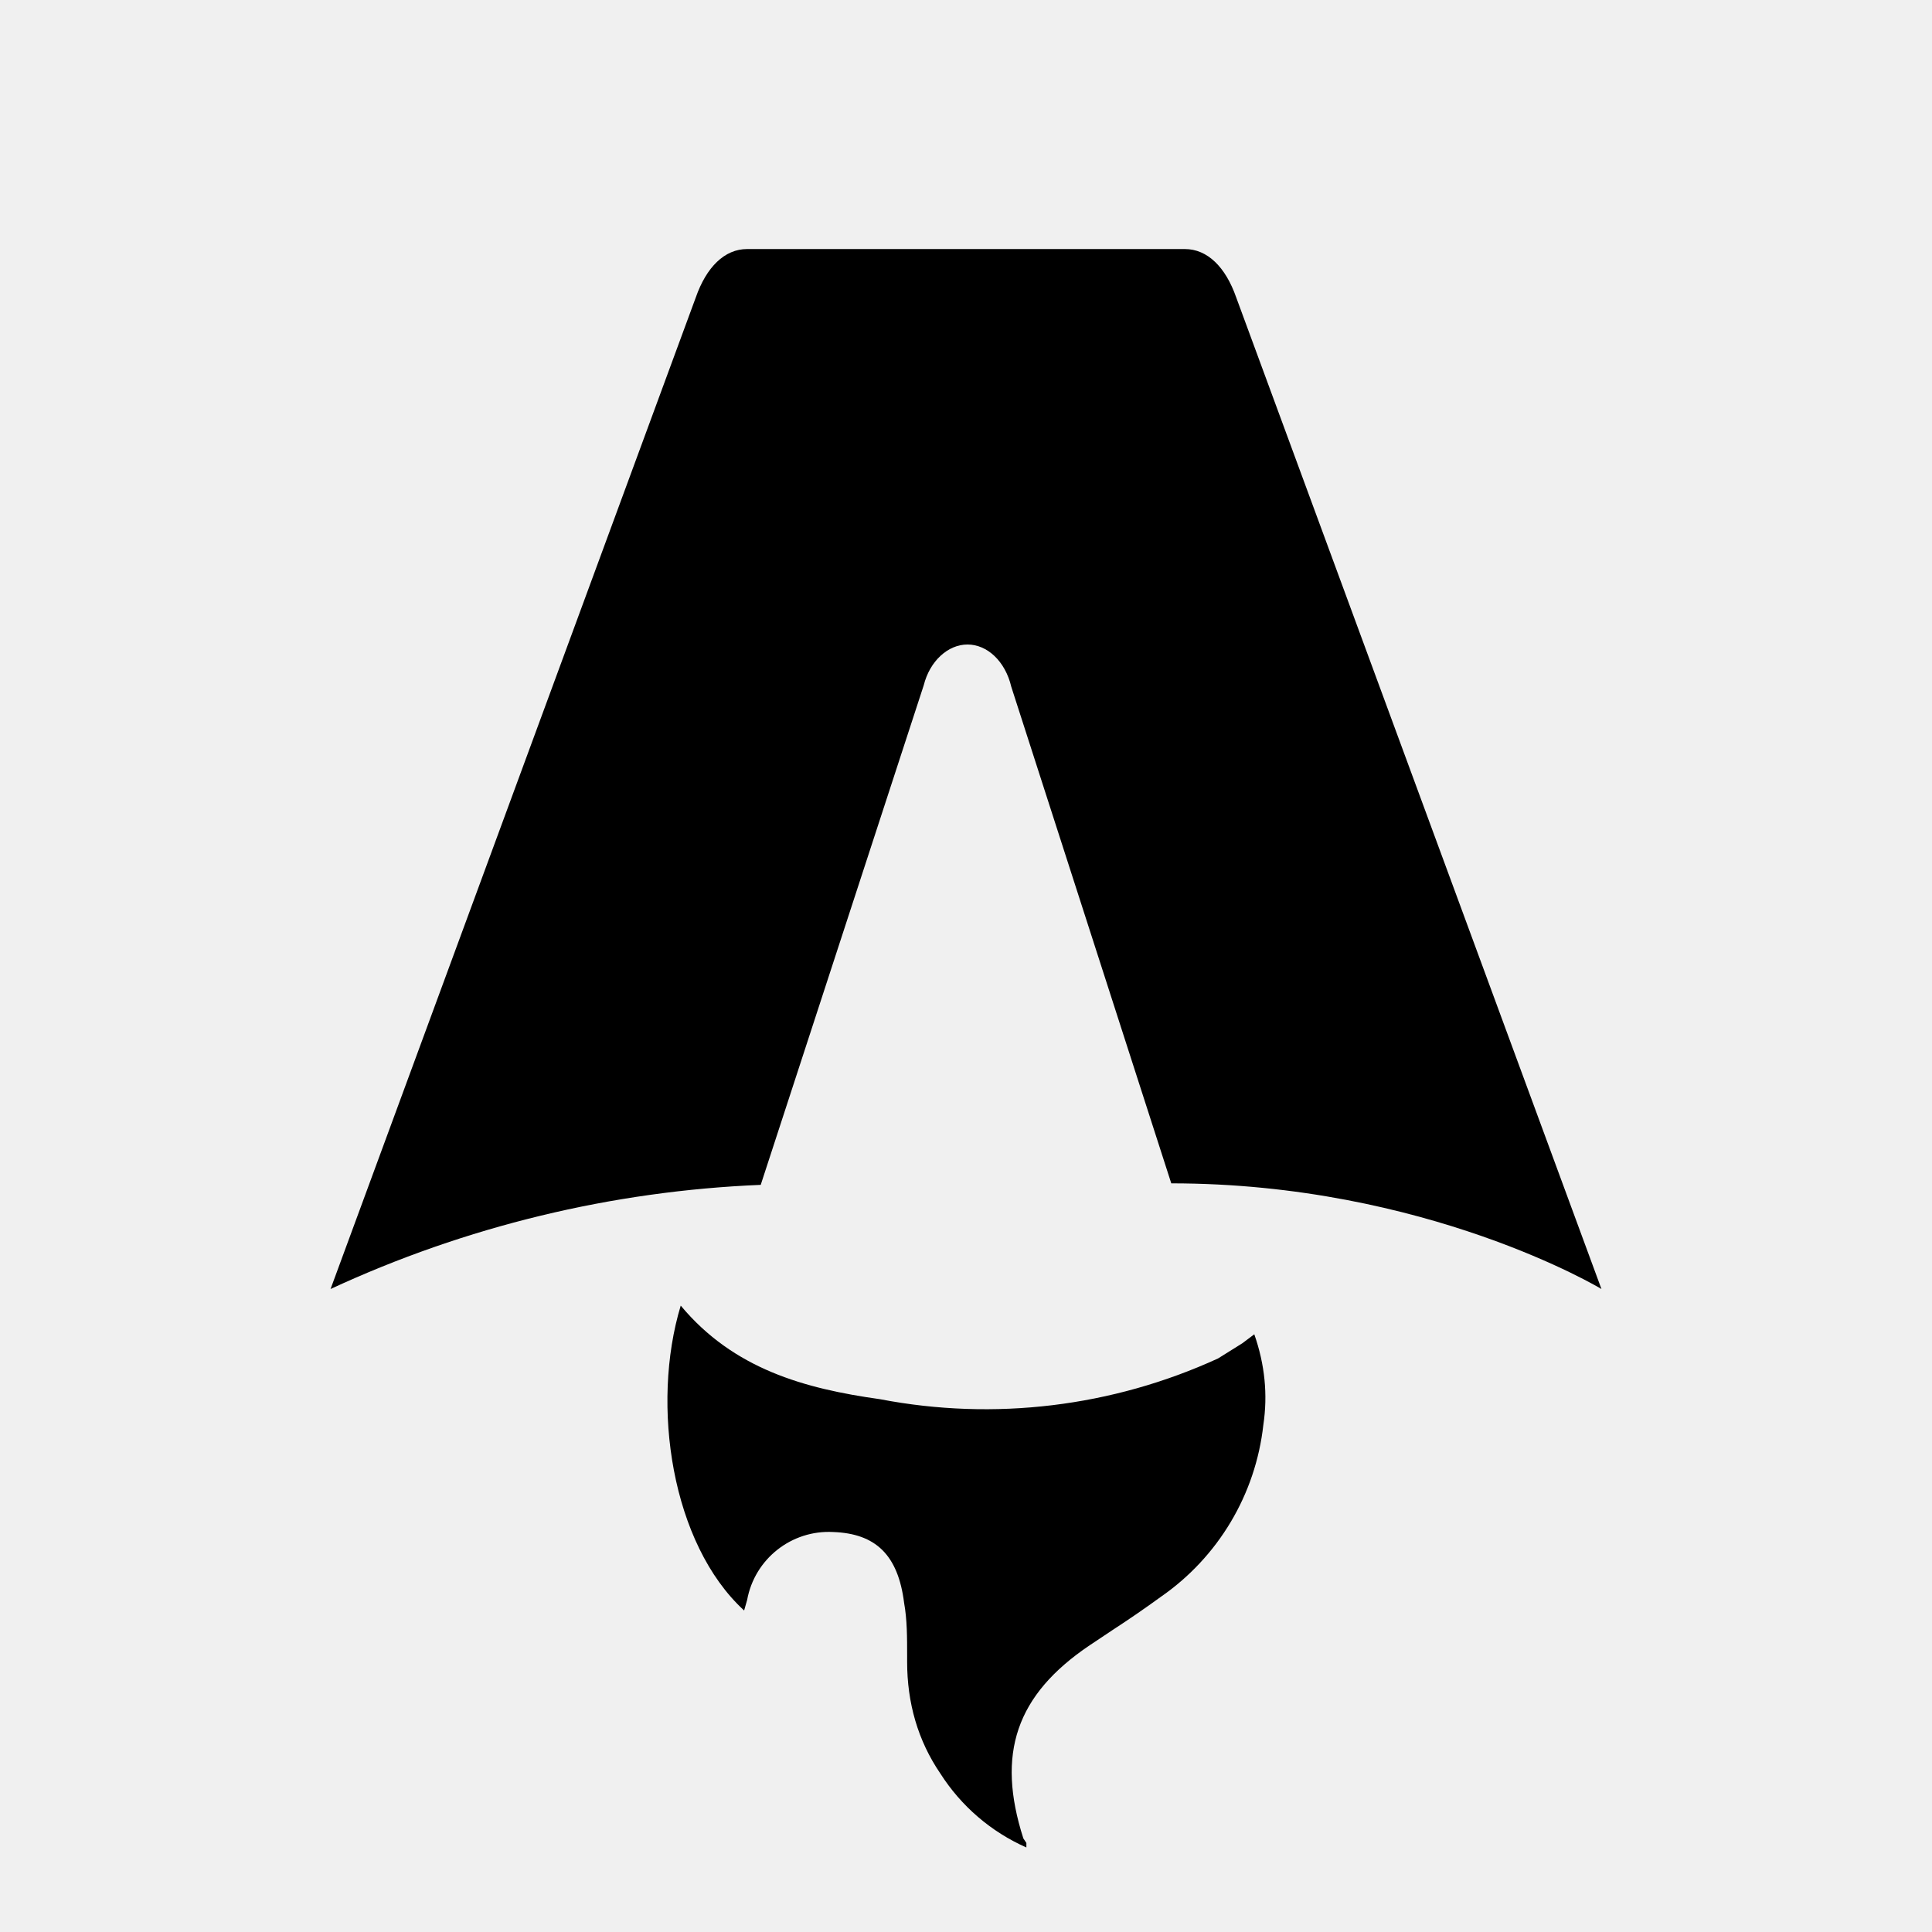
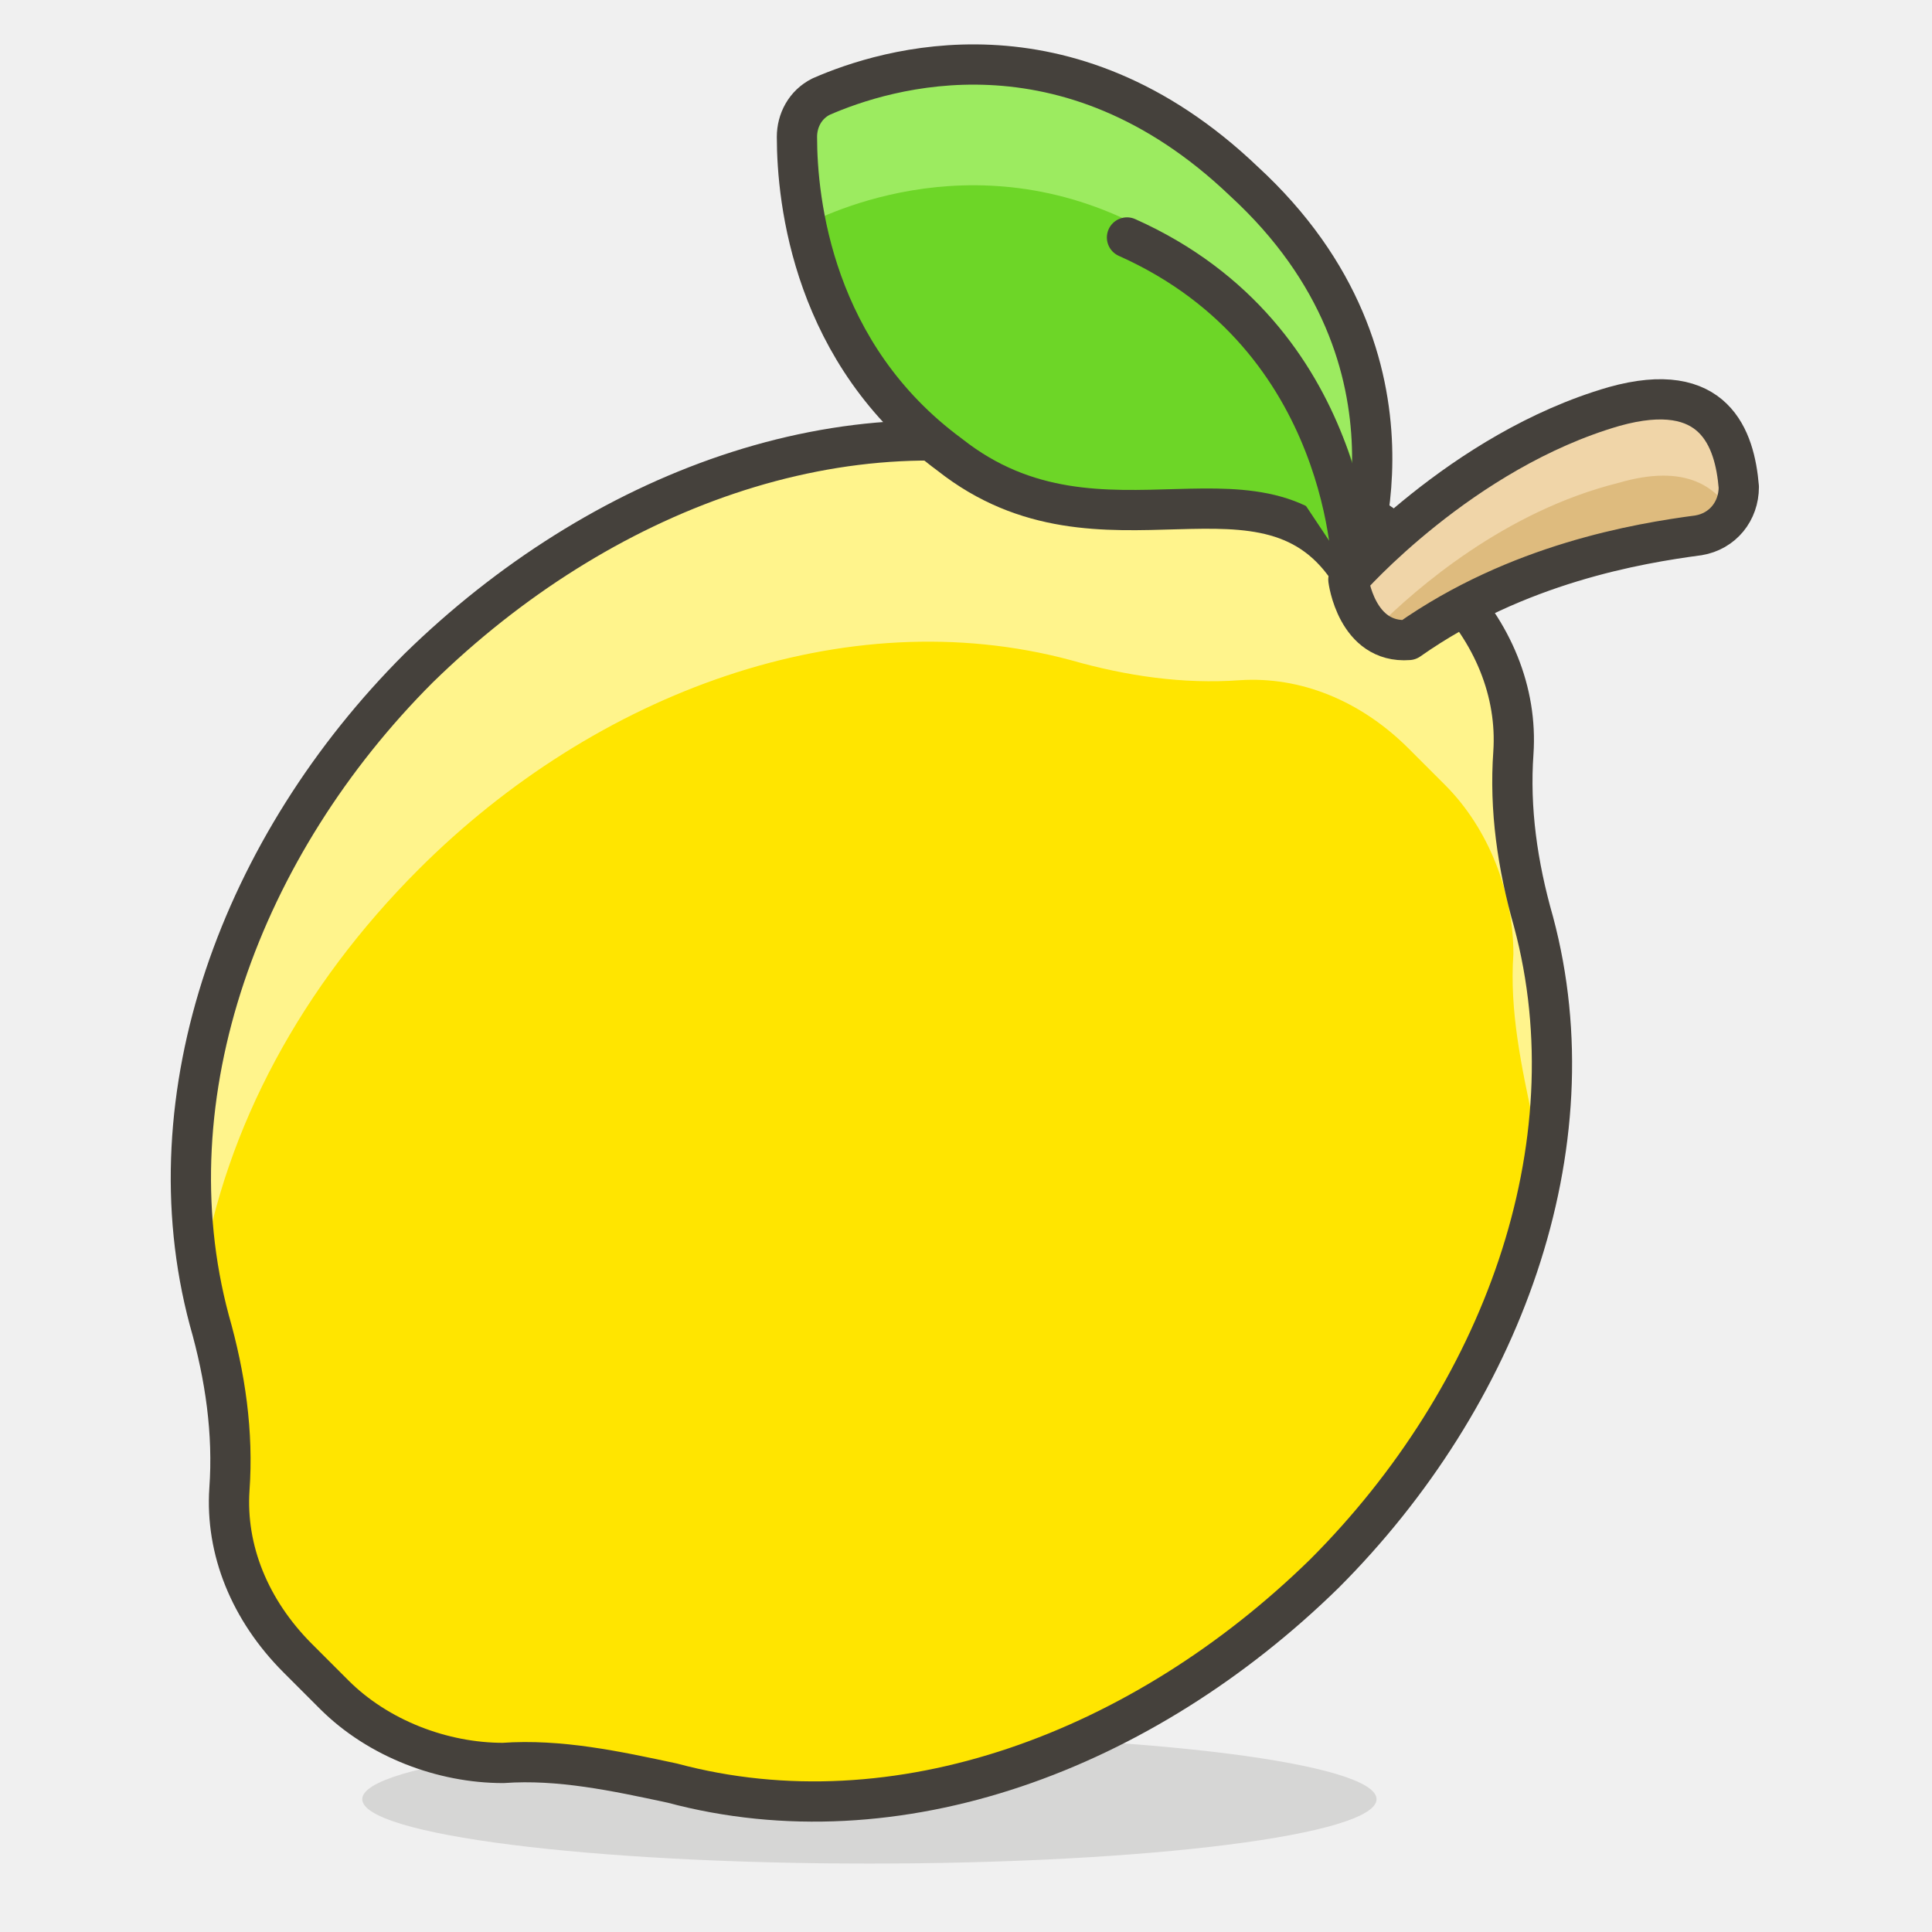
- <svg xmlns="http://www.w3.org/2000/svg" fill="none" viewBox="0 0 128 128">
-   <path d="M50.4 78.5a75.1 75.1 0 0 0-28.5 6.9l24.2-65.7c.7-2 1.9-3.2 3.4-3.2h29c1.5 0 2.7 1.2 3.4 3.2l24.2 65.7s-11.6-7-28.5-7L67 45.5c-.4-1.7-1.6-2.8-2.9-2.8-1.3 0-2.5 1.1-2.9 2.7L50.4 78.5Zm-1.1 28.2Zm-4.2-20.2c-2 6.6-.6 15.8 4.2 20.2a17.5 17.5 0 0 1 .2-.7 5.5 5.5 0 0 1 5.7-4.5c2.8.1 4.3 1.5 4.7 4.7.2 1.1.2 2.3.2 3.5v.4c0 2.7.7 5.2 2.2 7.4a13 13 0 0 0 5.7 4.9v-.3l-.2-.3c-1.8-5.6-.5-9.5 4.4-12.8l1.5-1a73 73 0 0 0 3.2-2.2 16 16 0 0 0 6.8-11.4c.3-2 .1-4-.6-6l-.8.6-1.6 1a37 37 0 0 1-22.4 2.7c-5-.7-9.7-2-13.2-6.2Z" />
-   <style>
-         path { fill: #000; }
-         @media (prefers-color-scheme: dark) {
-             path { fill: #FFF; }
-         }
-     </style>
+ <svg xmlns="http://www.w3.org/2000/svg" version="1.1" x="0px" y="0px" viewBox="0 0 48 48" style="enable-background:new 0 0 48 48;" xml:space="preserve">
+   <style type="text/css">
+ 	.st0{fill:#FFD4C3;stroke:#504B46;stroke-linecap:round;stroke-linejoin:round;stroke-miterlimit:10;}
+ 	.st1{fill:#FFC258;}
+ 	.st2{fill:#4F4B45;}
+ 	.st3{fill:#FABFA5;}
+ 	.st4{fill:none;stroke:#504B46;stroke-linecap:round;stroke-linejoin:round;stroke-miterlimit:10;}
+ 	.Graphic_x0020_Style{opacity:0.15;fill:#45413C;}
+ 	.st5{opacity:0.15;fill:#45413C;}
+ 	.st6{fill:#DEBB7E;stroke:#45413C;stroke-linecap:round;stroke-linejoin:round;stroke-miterlimit:10;}
+ 	.st7{fill:#F0D5A8;}
+ 	.st8{fill:#F7E5C6;}
+ 	.st9{fill:#DEBB7E;}
+ 	.st10{fill:none;stroke:#45413C;stroke-linecap:round;stroke-linejoin:round;stroke-miterlimit:10;}
+ 	.st11{fill:#FFE500;}
+ 	.st12{fill:#EBCB00;}
+ 	.st13{fill:none;stroke:#EBCB00;stroke-linecap:round;stroke-linejoin:round;stroke-miterlimit:10;}
+ 	.st14{fill:#FF6242;stroke:#45413C;stroke-linecap:round;stroke-linejoin:round;stroke-miterlimit:10;}
+ 	.st15{fill:#FFFFFF;stroke:#45413C;stroke-linecap:round;stroke-linejoin:round;stroke-miterlimit:10;}
+ 	.st16{fill:#E5F8FF;}
+ 	.st17{fill:#FFFFFF;}
+ 	.st18{fill:#E8F4FA;}
+ 	.st19{fill:#E8F4FA;stroke:#45413C;stroke-linecap:round;stroke-linejoin:round;stroke-miterlimit:10;}
+ 	.st20{fill:#FFCCDD;}
+ 	.st21{fill:#FFB0CA;stroke:#45413C;stroke-linecap:round;stroke-linejoin:round;stroke-miterlimit:10;}
+ 	.st22{fill:#FF87AF;stroke:#45413C;stroke-linecap:round;stroke-linejoin:round;stroke-miterlimit:10;}
+ 	.st23{fill:#E5F8FF;stroke:#45413C;stroke-linecap:round;stroke-linejoin:round;stroke-miterlimit:10;}
+ 	.st24{fill:#BF8256;stroke:#45413C;stroke-linecap:round;stroke-linejoin:round;stroke-miterlimit:10;}
+ 	.st25{fill:#9CEB60;}
+ 	.st26{fill:#6DD627;}
+ 	.st27{fill:#C8FFA1;}
+ 	.st28{fill:#FFFACF;}
+ 	.st29{fill:#FF87AF;}
+ 	.st30{fill:#FFB0CA;}
+ 	.st31{fill:#FF6196;}
+ 	.st32{fill:#FFCCDD;stroke:#45413C;stroke-linecap:round;stroke-linejoin:round;stroke-miterlimit:10;}
+ 	.st33{fill:#FF6196;stroke:#45413C;stroke-linecap:round;stroke-linejoin:round;stroke-miterlimit:10;}
+ 	.st34{fill:#FFE5EE;}
+ 	.st35{fill:#00B8F0;}
+ 	.st36{fill:#4ACFFF;}
+ 	.st37{fill:#BF8256;}
+ 	.st38{fill:#DEA47A;}
+ 	.st39{fill:#915E3A;}
+ 	.st40{fill:#FFF5E3;}
+ 	.st41{fill:#F0F0F0;}
+ 	.st42{fill:#8CA4B8;}
+ 	.st43{fill:#627B8C;}
+ 	.st44{fill:#C0DCEB;}
+ 	.st45{fill:#FFF48C;}
+ 	.st46{fill:#FFE500;stroke:#45413C;stroke-linecap:round;stroke-linejoin:round;stroke-miterlimit:10;}
+ 	.st47{fill:#FFAA54;}
+ 	.st48{fill:#6DD627;stroke:#45413C;stroke-linecap:round;stroke-linejoin:round;stroke-miterlimit:10;}
+ 	.st49{fill:#FF8A14;}
+ 	.st50{fill:#FFCC99;}
+ 	.st51{fill:#EBCB00;stroke:#45413C;stroke-linecap:round;stroke-linejoin:round;stroke-miterlimit:10;}
+ 	.st52{fill:#00F5BC;stroke:#45413C;stroke-linecap:round;stroke-linejoin:round;stroke-miterlimit:10;}
+ 	.st53{fill:#BF8DF2;stroke:#45413C;stroke-linecap:round;stroke-linejoin:round;stroke-miterlimit:10;}
+ 	.st54{fill:#FF8A14;stroke:#45413C;stroke-linecap:round;stroke-linejoin:round;stroke-miterlimit:10;}
+ 	.st55{fill:#4AEFF7;stroke:#45413C;stroke-linecap:round;stroke-linejoin:round;stroke-miterlimit:10;}
+ 	.st56{fill:#FFF48C;stroke:#45413C;stroke-linecap:round;stroke-linejoin:round;stroke-miterlimit:10;}
+ 	.st57{fill:#FF6242;}
+ 	.st58{fill:#E04122;}
+ 	.st59{fill:#46B000;}
+ 	.st60{fill:none;stroke:#45413C;stroke-miterlimit:10;}
+ 	.st61{fill:#00B8F0;stroke:#45413C;stroke-linecap:round;stroke-linejoin:round;stroke-miterlimit:10;}
+ 	.st62{fill:#FF866E;}
+ 	.st63{fill:#9F5AE5;stroke:#45413C;stroke-linecap:round;stroke-linejoin:round;stroke-miterlimit:10;}
+ 	.st64{fill:#E4FFD1;}
+ 	.st65{fill:#FFFEF2;}
+ 	.st66{fill:#B89558;}
+ 	.st67{fill:none;stroke:#915E3A;stroke-linecap:round;stroke-linejoin:round;stroke-miterlimit:10;}
+ 	.st68{fill:#915E3A;stroke:#45413C;stroke-linecap:round;stroke-linejoin:round;stroke-miterlimit:10;}
+ 	.st69{fill:#BF8DF2;}
+ 	.st70{fill:#9F5AE5;}
+ 	.st71{fill:#DABFF5;}
+ 	.st72{fill:none;stroke:#45413C;stroke-linejoin:round;stroke-miterlimit:10;}
+ 	.st73{fill:#656769;}
+ 	.st74{fill:#87898C;}
+ 	.st75{fill:#E0E0E0;}
+ 	.st76{fill:#BDBEC0;}
+ 	.st77{fill:#656769;stroke:#45413C;stroke-linecap:round;stroke-linejoin:round;stroke-miterlimit:10;}
+ 	.st78{fill:#45413C;stroke:#45413C;stroke-linecap:round;stroke-linejoin:round;stroke-miterlimit:10;}
+ 	.st79{fill:#FFA694;}
+ 	.st80{fill:#E04122;stroke:#45413C;stroke-linecap:round;stroke-linejoin:round;stroke-miterlimit:10;}
+ 	.st81{fill:#E0E0E0;stroke:#45413C;stroke-linecap:round;stroke-linejoin:round;stroke-miterlimit:10;}
+ 	.st82{fill:#F0F0F0;stroke:#45413C;stroke-linecap:round;stroke-linejoin:round;stroke-miterlimit:10;}
+ 	.st83{fill:#DAEDF7;}
+ 	.st84{fill:#BDBEC0;stroke:#45413C;stroke-linecap:round;stroke-linejoin:round;stroke-miterlimit:10;}
+ 	.st85{fill:#87898C;stroke:#45413C;stroke-linecap:round;stroke-linejoin:round;stroke-miterlimit:10;}
+ 	.st86{fill:#00DFEB;}
+ 	.st87{fill:#4AEFF7;}
+ 	.st88{fill:#DAEDF7;stroke:#45413C;stroke-linecap:round;stroke-linejoin:round;stroke-miterlimit:10;}
+ 	.st89{fill:#FFDA8F;}
+ 	.st90{fill:#FFBE3D;}
+ 	.st91{fill:#FFE9BD;}
+ 	.st92{fill:#DEA47A;stroke:#45413C;stroke-linecap:round;stroke-linejoin:round;stroke-miterlimit:10;}
+ 	.st93{fill:#45413C;}
+ 	.st94{fill:#F0C2A1;}
+ 	.st95{fill:none;stroke:#45413C;stroke-width:1.006;stroke-linecap:round;stroke-linejoin:round;stroke-miterlimit:10;}
+ 	.st96{fill:#525252;}
+ 	.st97{fill:#EB6D00;stroke:#45413C;stroke-linecap:round;stroke-linejoin:round;stroke-miterlimit:10;}
+ 	.st98{fill:#EB6D00;}
+ 	.st99{fill:#E5FEFF;}
+ 	.st100{fill:#FF866E;stroke:#45413C;stroke-linecap:round;stroke-linejoin:round;stroke-miterlimit:10;}
+ 	.st101{fill:#627B8C;stroke:#45413C;stroke-linecap:round;stroke-linejoin:round;stroke-miterlimit:10;}
+ 	.st102{fill:#FFFCE5;stroke:#45413C;stroke-linecap:round;stroke-linejoin:round;stroke-miterlimit:10;}
+ 	.st103{fill:#A6FBFF;}
+ 	.st104{fill:#D9FDFF;}
+ 	.st105{fill:#FFFACF;stroke:#45413C;stroke-linecap:round;stroke-linejoin:round;stroke-miterlimit:10;}
+ 	.st106{fill:#B8ECFF;}
+ 	.st107{fill:#FFCABF;}
+ 	.st108{fill:#E5FFF9;}
+ 	.st109{fill:#C8FFA1;stroke:#45413C;stroke-linecap:round;stroke-linejoin:round;stroke-miterlimit:10;}
+ 	.st110{fill:#4CF4FC;}
+ 	.st111{fill:#F0D5A8;stroke:#45413C;stroke-linecap:round;stroke-linejoin:round;stroke-miterlimit:10;}
+ 	.st112{fill:#FFDCD1;stroke:#45413C;stroke-linecap:round;stroke-linejoin:round;stroke-miterlimit:10;}
+ 	.st113{fill:#80DDFF;}
+ 	.st114{fill:#46B000;stroke:#45413C;stroke-linecap:round;stroke-linejoin:round;stroke-miterlimit:10;}
+ 	.st115{fill:#4ACFFF;stroke:#45413C;stroke-linecap:round;stroke-linejoin:round;stroke-miterlimit:10;}
+ 	.st116{fill:#ADC4D9;}
+ 	.st117{fill:#BDBEC0;stroke:#45413C;stroke-width:1.006;stroke-linecap:round;stroke-linejoin:round;stroke-miterlimit:10;}
+ 	.st118{fill:#FFFCE5;}
+ 	.st119{fill:#947746;}
+ 	.st120{fill:#525252;stroke:#45413C;stroke-linecap:round;stroke-linejoin:round;stroke-miterlimit:10;}
+ </style>
+   <symbol id="New_Symbol_14" viewBox="-6.5 -6.5 13 13">
+     <path class="st0" d="M0-6c2.2,0,4.1,1.5,4.7,3.5c0,0,0,0,0,0C6.3-2.5,6.4,0,5,0v1c0,2.8-2.2,5-5,5c-2.8,0-5-2.2-5-5V0   c-1.4,0-1.3-2.5,0.2-2.5c0,0,0,0,0,0C-4.1-4.5-2.2-6,0-6z" />
+     <g>
+       <circle class="st1" cx="-1.6" cy="-0.1" r="0.1" />
+       <path class="st2" d="M-1.6,0.5c-0.3,0-0.6-0.3-0.6-0.6S-2-0.8-1.6-0.8C-1.3-0.8-1-0.5-1-0.1S-1.3,0.5-1.6,0.5L-1.6,0.5z" />
+     </g>
+     <g>
+       <circle class="st1" cx="1.6" cy="-0.1" r="0.1" />
+       <path class="st2" d="M1.6,0.5C1.3,0.5,1,0.2,1-0.1s0.3-0.6,0.6-0.6c0.3,0,0.6,0.3,0.6,0.6S2,0.5,1.6,0.5L1.6,0.5z" />
+     </g>
+     <circle class="st3" cx="-3" cy="-1.5" r="0.5" />
+     <circle class="st3" cx="3" cy="-1.5" r="0.5" />
+     <path class="st4" d="M-1.2-3c0.8-0.5,1.7-0.5,2.5,0" />
+   </symbol>
+   <g id="Bg">
+ </g>
+   <g id="Icons">
+     <g id="XMLID_1986_">
+       <ellipse id="XMLID_2755_" class="st5" cx="21.6" cy="44.7" rx="12.6" ry="1.6" />
+       <path id="XMLID_2754_" class="st11" d="M32.9,39.1c4.4-4.4,6.7-10.6,5.2-16.2c-0.4-1.4-0.6-2.8-0.5-4.2l0,0c0.1-1.5-0.5-3-1.7-4.2    l-0.9-0.9c-1.1-1.1-2.7-1.7-4.2-1.7l0,0c-1.4,0.1-2.8-0.2-4.2-0.5c-5.6-1.5-11.7,0.8-16.2,5.2C6,21,3.7,27.2,5.2,32.8    c0.4,1.4,0.6,2.8,0.5,4.2l0,0c-0.1,1.5,0.5,3,1.7,4.2l0.9,0.9c1.1,1.1,2.7,1.7,4.2,1.7l0,0c1.4-0.1,2.8,0.2,4.2,0.5    C22.3,45.8,28.4,43.5,32.9,39.1z" />
+       <path id="XMLID_2753_" class="st45" d="M10.4,21.6c4.4-4.4,10.6-6.7,16.2-5.2c1.4,0.4,2.8,0.6,4.2,0.5c1.5-0.1,3,0.5,4.2,1.7    l0.9,0.9c1.1,1.1,1.7,2.7,1.7,4.2c-0.1,1.4,0.2,2.8,0.5,4.2c0.1,0.4,0.2,0.7,0.2,1.1c0.3-2,0.3-4.1-0.2-6.1    c-0.4-1.4-0.6-2.8-0.5-4.2c0.1-1.5-0.5-3-1.7-4.2l-0.9-0.9c-1.1-1.1-2.7-1.7-4.2-1.7c-1.4,0.1-2.8-0.2-4.2-0.5    c-5.6-1.5-11.7,0.8-16.2,5.2C6.2,20.8,4,26.4,5,31.7C5.6,28,7.5,24.5,10.4,21.6z" />
+       <path id="XMLID_2752_" class="st10" d="M32.9,39.1c4.4-4.4,6.7-10.6,5.2-16.2c-0.4-1.4-0.6-2.8-0.5-4.2l0,0c0.1-1.5-0.5-3-1.7-4.2    l-0.9-0.9c-1.1-1.1-2.7-1.7-4.2-1.7l0,0c-1.4,0.1-2.8-0.2-4.2-0.5c-5.6-1.5-11.7,0.8-16.2,5.2C6,21,3.7,27.2,5.2,32.8    c0.4,1.4,0.6,2.8,0.5,4.2l0,0c-0.1,1.5,0.5,3,1.7,4.2l0.9,0.9c1.1,1.1,2.7,1.7,4.2,1.7l0,0c1.4-0.1,2.8,0.2,4.2,0.5    C22.3,45.8,28.4,43.5,32.9,39.1z" />
+       <path id="XMLID_2751_" class="st9" d="M33.5,14.4c0,0,2.8-3.2,6.6-4.3c2.5-0.7,3,0.8,3.1,2c0,0.6-0.4,1.1-1,1.2    c-1.5,0.2-4.5,0.7-7.2,2.6C33.7,16,33.5,14.4,33.5,14.4z" />
+       <path id="XMLID_2750_" class="st7" d="M34.2,15.6c1-1,3.2-2.9,6-3.6c1.7-0.5,2.5,0.1,2.9,0.9c0.2-0.2,0.3-0.5,0.3-0.8    c-0.1-1.1-0.7-2.6-3.1-2c-3.8,1-6.6,4.3-6.6,4.3S33.6,15.2,34.2,15.6z" />
+       <path id="XMLID_2749_" class="st10" d="M33.5,14.4c0,0,2.8-3.2,6.6-4.3c2.5-0.7,3,0.8,3.1,2c0,0.6-0.4,1.1-1,1.2    c-1.5,0.2-4.5,0.7-7.2,2.6C33.7,16,33.5,14.4,33.5,14.4z" />
+       <path id="XMLID_2748_" class="st26" d="M33.6,14.3c0,0,2.2-5.3-2.7-9.8C26.5,0.3,22,1.7,20.4,2.4c-0.4,0.2-0.6,0.6-0.6,1    c0,1.6,0.4,5.4,3.8,7.9C27.4,14.3,31.5,10.9,33.6,14.3z" />
+       <path id="XMLID_2747_" class="st25" d="M20.4,5.4c1.6-0.7,6.1-2.1,10.5,2.1c2,1.8,2.8,3.8,3.1,5.5c0.3-1.9,0.3-5.3-3.1-8.5    C26.5,0.3,22,1.7,20.4,2.4c-0.4,0.2-0.6,0.6-0.6,1c0,0.5,0.1,1.3,0.3,2.3C20.1,5.6,20.2,5.5,20.4,5.4z" />
+       <path id="XMLID_2746_" class="st10" d="M33.6,14.3c0,0,2.2-5.3-2.7-9.8C26.5,0.3,22,1.7,20.4,2.4c-0.4,0.2-0.6,0.6-0.6,1    c0,1.6,0.4,5.4,3.8,7.9C27.4,14.3,31.5,10.9,33.6,14.3z" />
+       <path id="XMLID_2745_" class="st48" d="M33.6,14.3c0,0,0-5.9-5.6-8.4" />
+     </g>
+   </g>
</svg>
